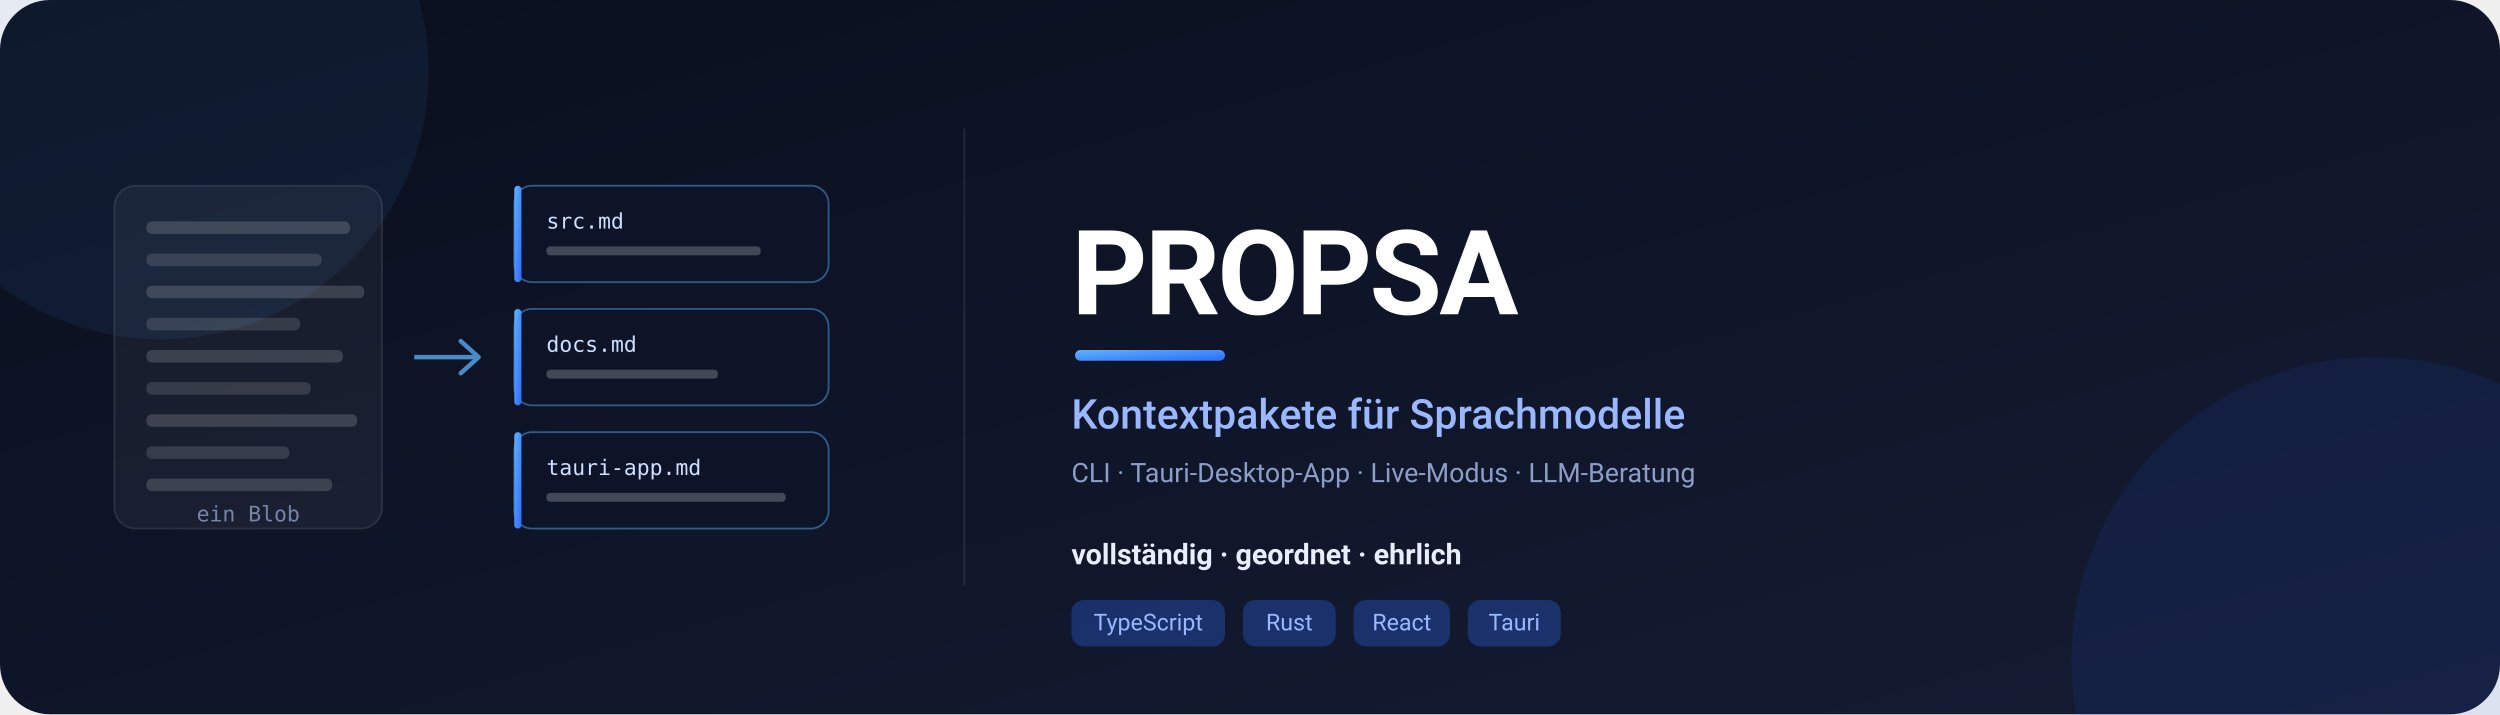
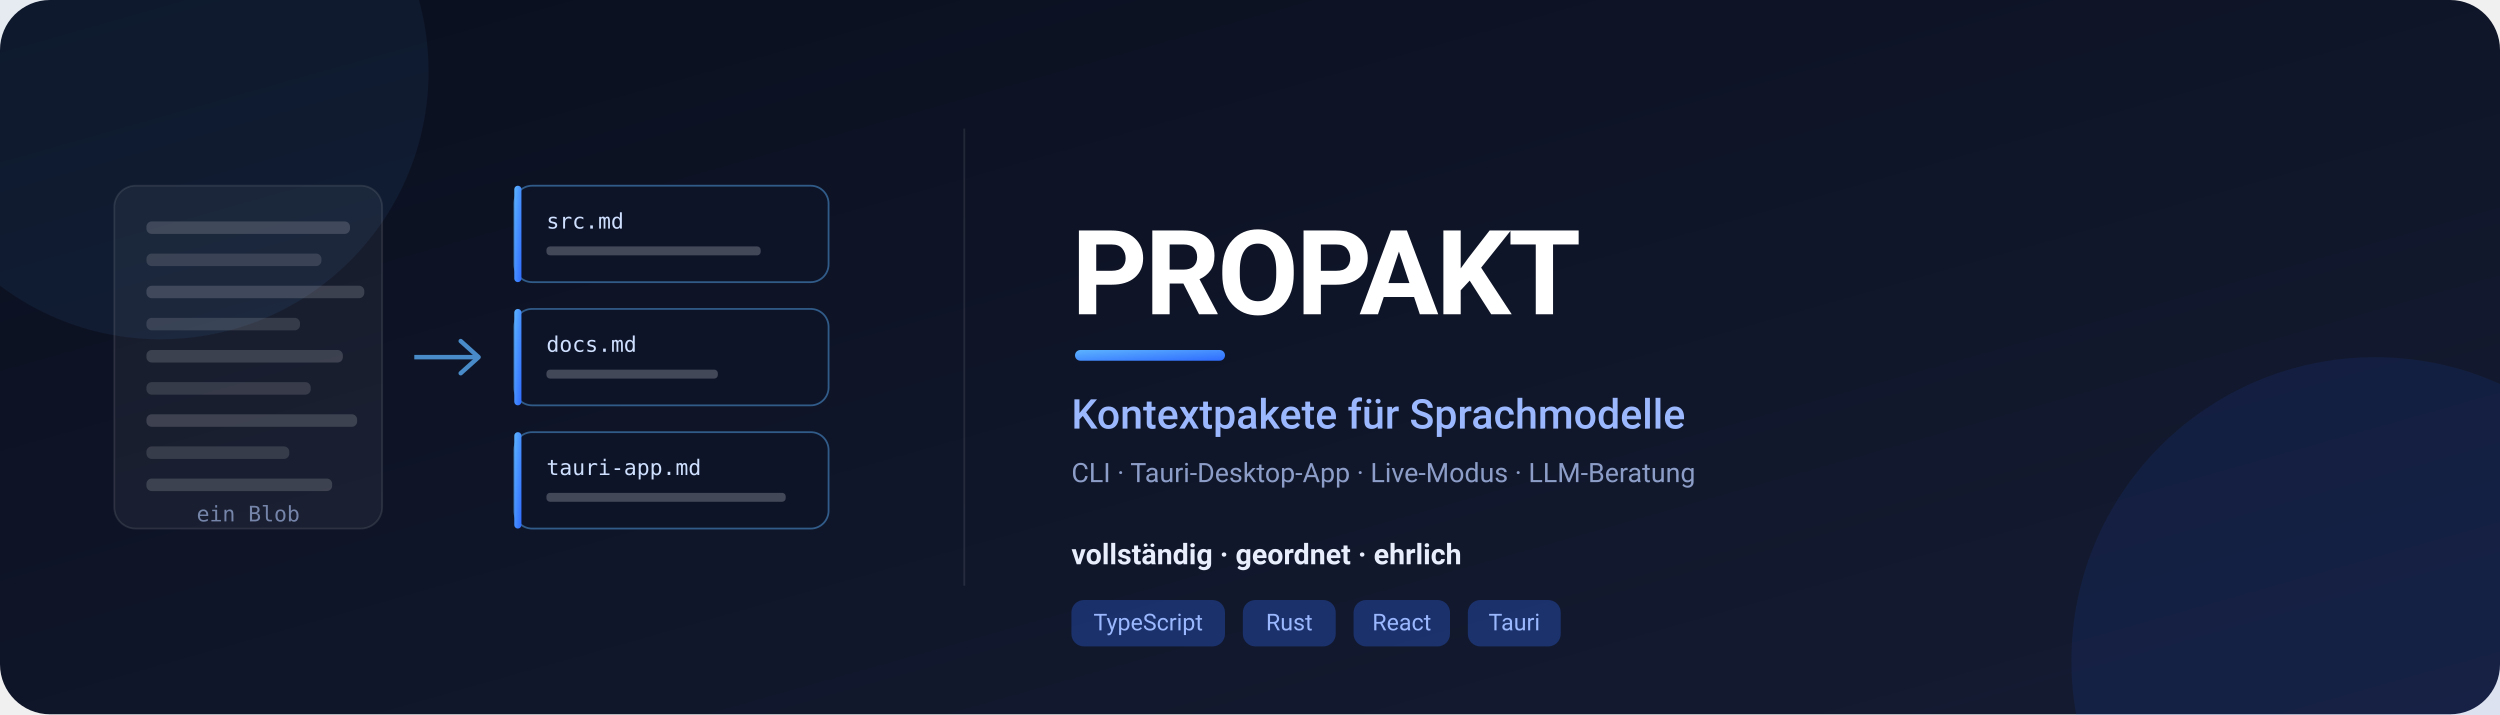
<svg xmlns="http://www.w3.org/2000/svg" viewBox="0 0 1400 400" text-rendering="geometricPrecision">
  <defs>
    <linearGradient id="bg" x1="0" y1="0" x2="1" y2="1">
      <stop offset="0%" stop-color="#0a0f1e" />
      <stop offset="100%" stop-color="#151c33" />
    </linearGradient>
    <linearGradient id="accent" x1="0" y1="0" x2="1" y2="1">
      <stop offset="0%" stop-color="#5cb3ff" />
      <stop offset="100%" stop-color="#2f6bff" />
    </linearGradient>
  </defs>
  <rect width="1400" height="400" rx="28" fill="url(#bg)" />
  <circle cx="90" cy="40" r="150" fill="#4aa3ff" opacity="0.07" />
  <circle cx="1330" cy="370" r="170" fill="#1e5bff" opacity="0.09" />
  <g transform="translate(64,104)">
    <rect x="0" y="0" width="150" height="192" rx="12" fill="#ffffff" opacity="0.05" />
    <rect x="0" y="0" width="150" height="192" rx="12" fill="none" stroke="#ffffff" stroke-opacity="0.1" />
    <g fill="#ffffff">
      <rect x="18" y="20" width="114" height="7" rx="3" opacity="0.16" />
      <rect x="18" y="38" width="98" height="7" rx="3" opacity="0.13" />
      <rect x="18" y="56" width="122" height="7" rx="3" opacity="0.16" />
      <rect x="18" y="74" width="86" height="7" rx="3" opacity="0.13" />
      <rect x="18" y="92" width="110" height="7" rx="3" opacity="0.16" />
      <rect x="18" y="110" width="92" height="7" rx="3" opacity="0.13" />
      <rect x="18" y="128" width="118" height="7" rx="3" opacity="0.16" />
      <rect x="18" y="146" width="80" height="7" rx="3" opacity="0.13" />
      <rect x="18" y="164" width="104" height="7" rx="3" opacity="0.16" />
    </g>
    <text x="75" y="188" font-family="ui-monospace, Menlo, Consolas, monospace" font-size="12" fill="#8c9dc7" text-anchor="middle" opacity="0.8">ein Blob</text>
  </g>
  <g stroke="#5cb3ff" stroke-width="2.5" fill="none" opacity="0.75">
    <path d="M 232 200 L 268 200" />
    <path d="M 258 191 L 268 200 L 258 209" stroke-linecap="round" stroke-linejoin="round" />
  </g>
  <g transform="translate(288,104)" font-family="ui-monospace, Menlo, Consolas, monospace">
    <g>
      <rect x="0" y="0" width="176" height="54" rx="10" fill="#0d1428" stroke="#5cb3ff" stroke-opacity="0.45" />
      <rect x="0" y="0" width="4" height="54" rx="2" fill="url(#accent)" />
      <text x="18" y="24" font-size="12" fill="#cfe0ff">src.md</text>
      <rect x="18" y="34" width="120" height="5" rx="2" fill="#ffffff" opacity="0.22" />
    </g>
    <g>
      <rect x="0" y="69" width="176" height="54" rx="10" fill="#0d1428" stroke="#5cb3ff" stroke-opacity="0.45" />
      <rect x="0" y="69" width="4" height="54" rx="2" fill="url(#accent)" />
      <text x="18" y="93" font-size="12" fill="#cfe0ff">docs.md</text>
      <rect x="18" y="103" width="96" height="5" rx="2" fill="#ffffff" opacity="0.22" />
    </g>
    <g>
      <rect x="0" y="138" width="176" height="54" rx="10" fill="#0d1428" stroke="#5cb3ff" stroke-opacity="0.45" />
      <rect x="0" y="138" width="4" height="54" rx="2" fill="url(#accent)" />
      <text x="18" y="162" font-size="12" fill="#cfe0ff">tauri-app.md</text>
      <rect x="18" y="172" width="134" height="5" rx="2" fill="#ffffff" opacity="0.22" />
    </g>
  </g>
  <line x1="540" y1="72" x2="540" y2="328" stroke="#ffffff" stroke-opacity="0.09" stroke-width="1" />
  <g font-family="ui-sans-serif, -apple-system, Segoe UI, Roboto, Helvetica, Arial, sans-serif">
-     <text x="600" y="176" font-size="66" font-weight="700" fill="#ffffff" letter-spacing="-1.5">PROPSA</text>
+     <text x="600" y="176" font-size="66" font-weight="700" fill="#ffffff" letter-spacing="-1.5">PROPAKT</text>
    <rect x="602" y="196" width="84" height="6" rx="3" fill="url(#accent)" />
    <text x="600" y="240" font-size="23" font-weight="500" fill="#9bb8ff">Kontextpakete für Sprachmodelle</text>
    <text x="600" y="270" font-size="15" fill="#8c9dc7">CLI · Tauri-Desktop-App · Live-Modus · LLM-Beratung</text>
    <text x="600" y="316" font-size="16" font-weight="600" fill="#e8eefc">vollständig · geordnet · ehrlich</text>
  </g>
  <g font-family="ui-sans-serif, -apple-system, Segoe UI, Roboto, Helvetica, Arial, sans-serif" font-size="13" fill="#9bb8ff">
    <rect x="600" y="336" width="86" height="26" rx="7" fill="#2f6bff" opacity="0.3" />
    <text x="643" y="353" text-anchor="middle">TypeScript</text>
    <rect x="696" y="336" width="52" height="26" rx="7" fill="#2f6bff" opacity="0.3" />
    <text x="722" y="353" text-anchor="middle">Rust</text>
    <rect x="758" y="336" width="54" height="26" rx="7" fill="#2f6bff" opacity="0.3" />
    <text x="785" y="353" text-anchor="middle">React</text>
    <rect x="822" y="336" width="52" height="26" rx="7" fill="#2f6bff" opacity="0.3" />
    <text x="848" y="353" text-anchor="middle">Tauri</text>
  </g>
</svg>
